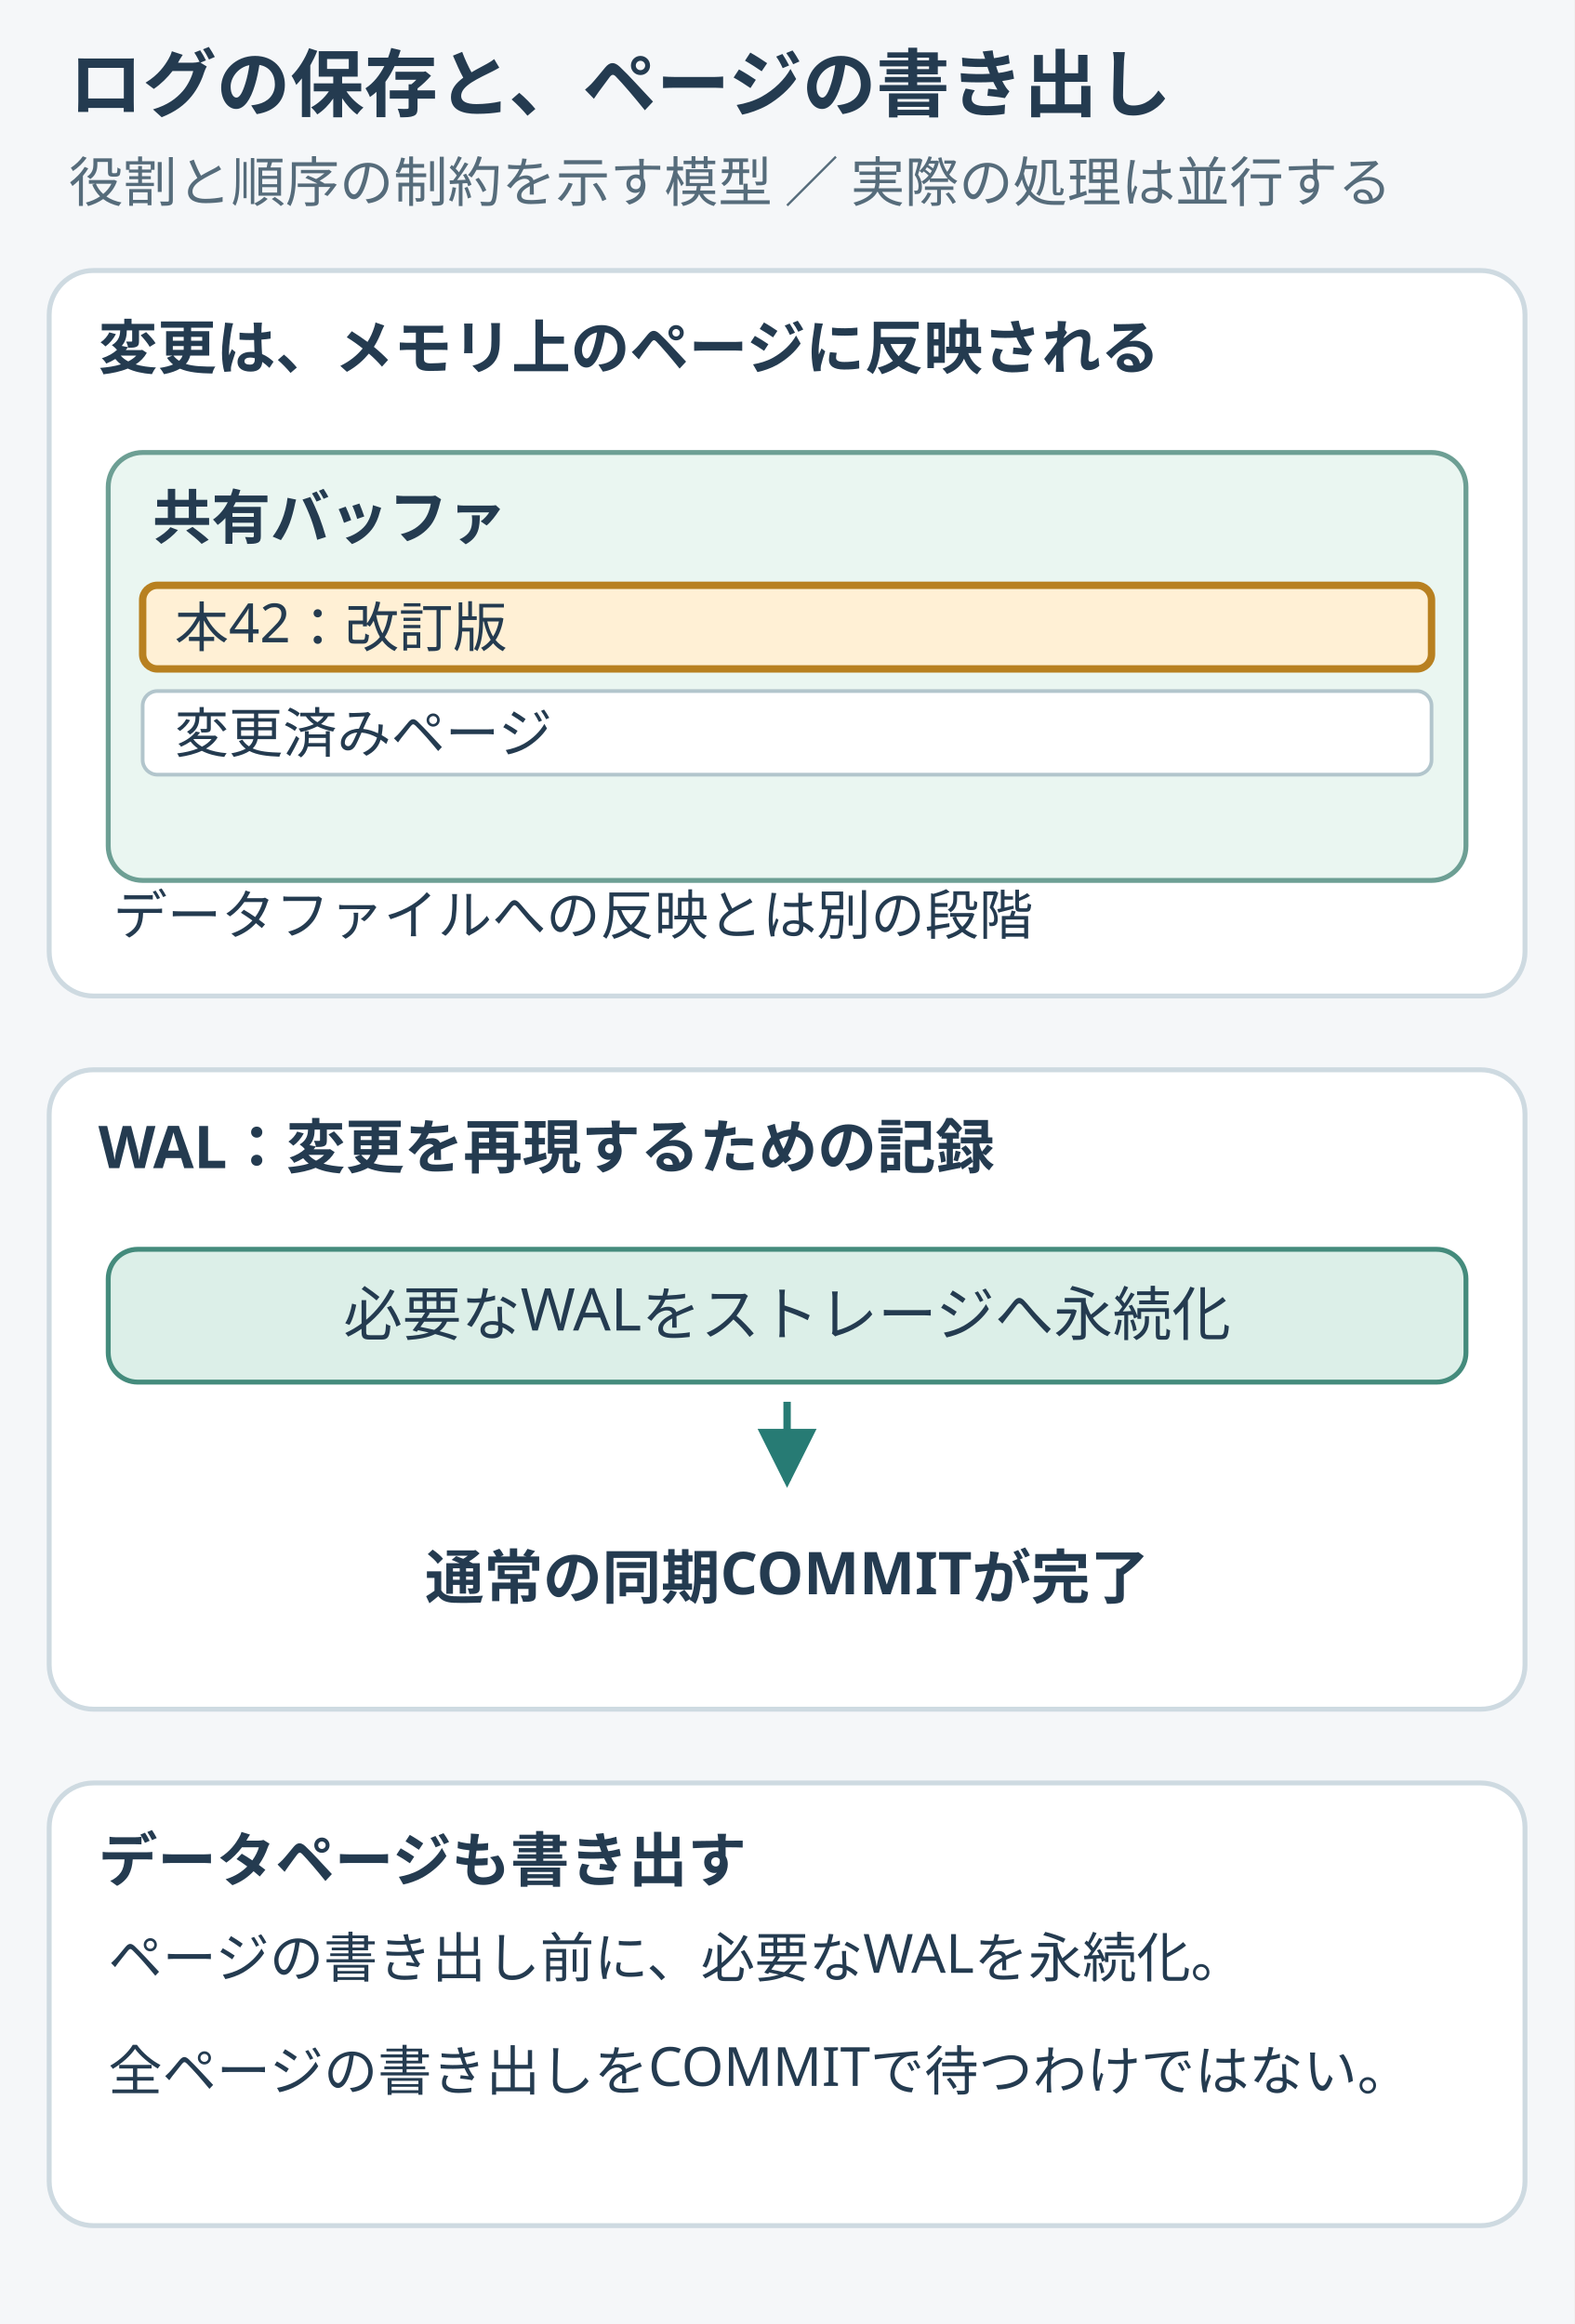
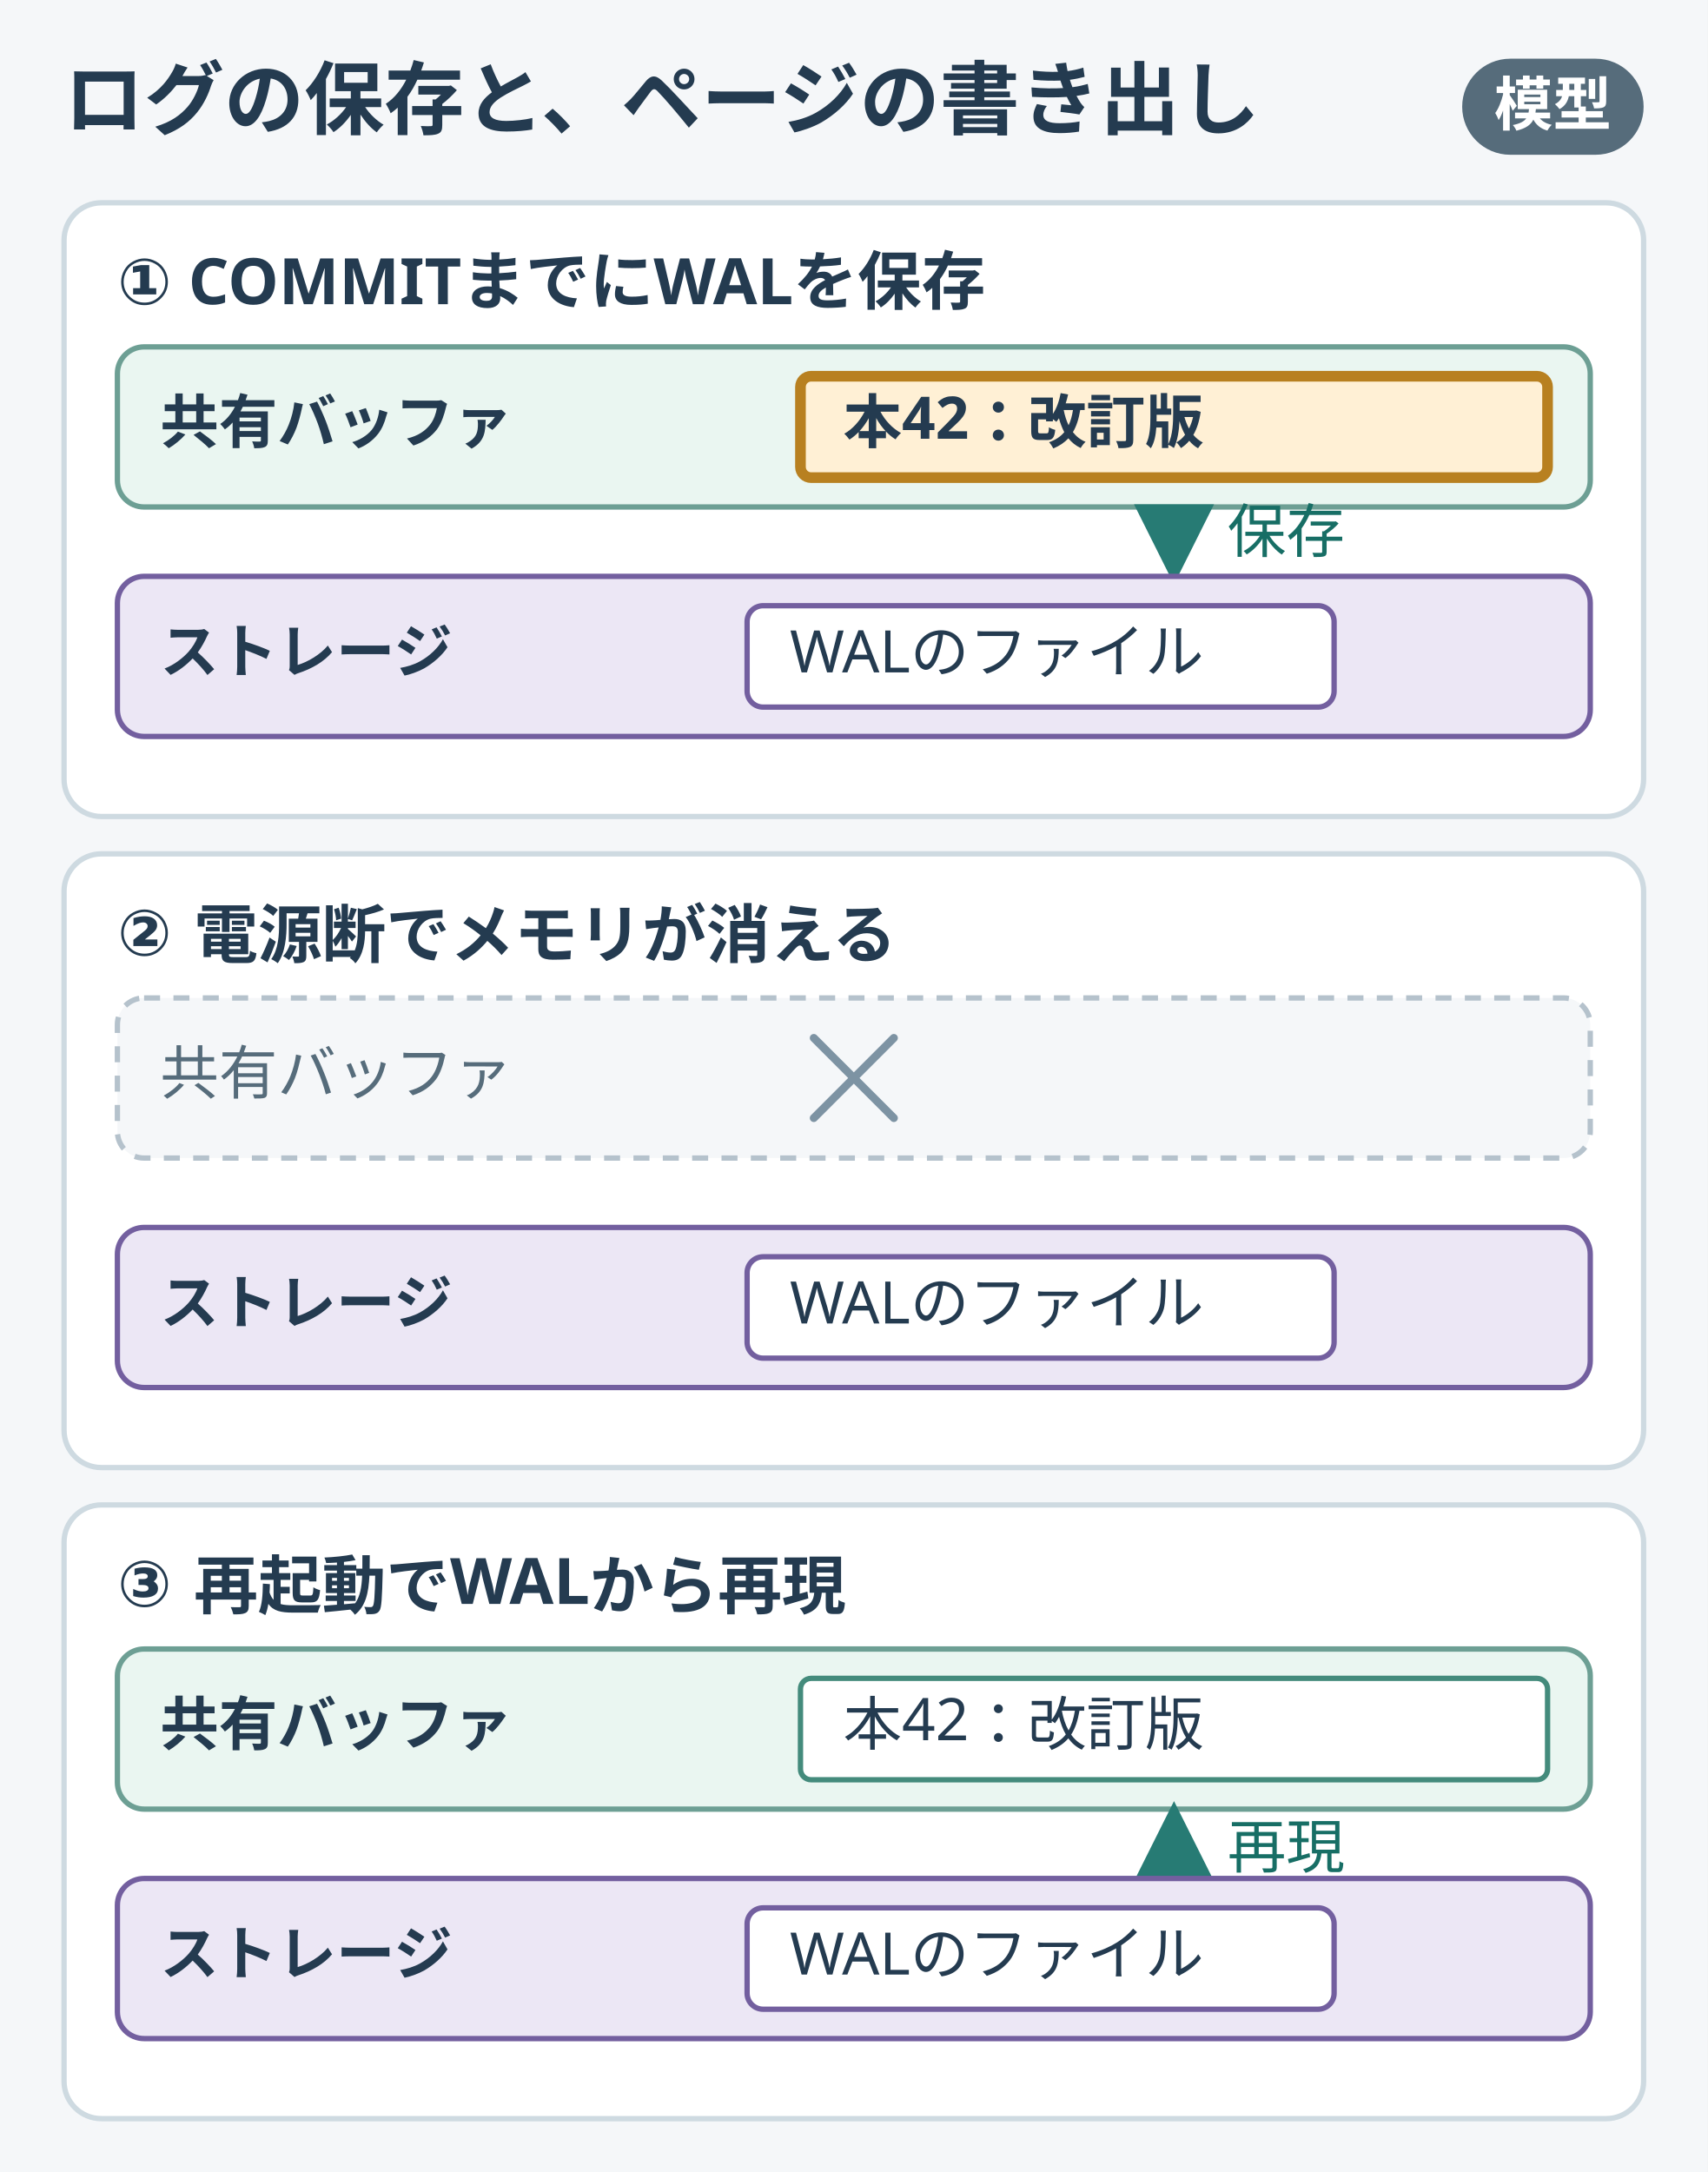
- <svg xmlns="http://www.w3.org/2000/svg" width="640" height="945" viewBox="0 0 640 945" role="img" aria-labelledby="title description">
+ <svg xmlns="http://www.w3.org/2000/svg" width="640" height="814" viewBox="0 0 640 814" role="img" aria-labelledby="title">
  <defs>
-     <marker id="a" markerWidth="8" markerHeight="8" refX="7" refY="4" orient="auto">
-       <path d="M0 0L8 4L0 8" fill="#277b74" />
+     <marker id="flow" markerWidth="10" markerHeight="10" refX="9" refY="5" orient="auto">
+       <path d="M0 0L10 5L0 10z" fill="#277b74" />
+     </marker>
+     <marker id="req" markerWidth="10" markerHeight="10" refX="9" refY="5" orient="auto">
+       <path d="M0 0L10 5L0 10" fill="none" stroke="#945e11" stroke-width="2" />
+     </marker>
+     <marker id="ref" markerWidth="9" markerHeight="9" refX="8" refY="4.5" orient="auto">
+       <path d="M0 0L9 4.5L0 9z" fill="#7d93a3" />
    </marker>
  </defs>
  <style>
- text{font-family:"Hiragino Sans","Noto Sans JP",sans-serif;font-size:24px;fill:#243b50} .title{font-size:30px;font-weight:700} .bold{font-weight:700} .small{font-size:22px} .muted{fill:#566c7b;font-size:22px} .value{font-size:28px;font-weight:700} .teal{fill:#176e65;font-weight:700} .orange{fill:#945e11;font-weight:700}
- .panel{fill:#fff;stroke:#cedae1;stroke-width:2} .box{fill:#ecf2f8;stroke:#a7bdcc;stroke-width:2} .memory{fill:#eaf6f1;stroke:#6d9f94;stroke-width:2} .card{fill:#dcefe8;stroke:#448b7c;stroke-width:2} .hot{fill:#fff0d5;stroke:#b88020;stroke-width:3} .paper{fill:#fff;stroke:#b2c5cc;stroke-width:1.5} .ghost{fill:#f5f7f9;stroke:#b5c2cc;stroke-width:2;stroke-dasharray:6 5} .edge{fill:none;stroke:#92a7b5;stroke-width:2.5} .arrow{fill:none;stroke:#277b74;stroke-width:3;marker-end:url(#a)}
- </style>
-   <rect width="640" height="945" fill="#f5f7f9" />
-   <text x="28" y="45" class="title" text-anchor="start">ログの保存と、ページの書き出し</text>
-   <text x="28" y="82" class="muted" text-anchor="start">役割と順序の制約を示す模型 ／ 実際の処理は並行する</text>
-   <g id="diagram">
-     <rect x="20" y="110" width="600" height="295" rx="18" class="panel" />
-     <text x="40" y="150" class="bold" text-anchor="start">変更は、メモリ上のページに反映される</text>
-     <rect x="44" y="184" width="552" height="174" rx="14" class="memory" />
-     <text x="62" y="219" class="bold" text-anchor="start">共有バッファ</text>
-     <rect x="58" y="238" width="524" height="34" rx="6" class="hot" />
-     <text x="71" y="263" class="small" text-anchor="start">本42：改訂版</text>
-     <rect x="58" y="281" width="524" height="34" rx="6" class="paper" />
-     <text x="71" y="306" class="small" text-anchor="start">変更済みページ</text>
-     <text x="46" y="380" class="small" text-anchor="start">データファイルへの反映とは別の段階</text>
-     <rect x="20" y="435" width="600" height="260" rx="18" class="panel" />
-     <text x="40" y="475" class="bold" text-anchor="start">WAL：変更を再現するための記録</text>
-     <rect x="44" y="508" width="552" height="54" rx="12" class="card" />
-     <text x="320.0" y="543" class="" text-anchor="middle">必要なWALをストレージへ永続化</text>
-     <path d="M320 570 L320 602" class="arrow" />
-     <text x="320" y="650" class="bold" text-anchor="middle">通常の同期COMMITが完了</text>
-     <rect x="20" y="725" width="600" height="180" rx="18" class="panel" />
-     <text x="40" y="765" class="bold" text-anchor="start">データページも書き出す</text>
-     <text x="44" y="804" class="small" text-anchor="start">ページの書き出し前に、必要なWALを永続化。</text>
-     <text x="44" y="850" class="small" text-anchor="start">全ページの書き出しをCOMMITで待つわけではない。</text>
+ text{font-family:"Hiragino Sans","Noto Sans JP",sans-serif;font-size:24px;fill:#243b50}
+ .h{font-size:30px;font-weight:700}.b{font-weight:700}.s{font-size:22px}.m{font-size:22px;fill:#566c7b}
+ .mono{font-family:ui-monospace,Menlo,monospace;font-size:22px}.tag{font-size:22px;font-weight:700;fill:#fff}
+ .teal{fill:#176e65}.brown{fill:#945e11}.real{fill:#176e65}.model{fill:#566c7b}
+ .panel{fill:#fff;stroke:#cedae1;stroke-width:2}.node{fill:#ecf2f8;stroke:#56738a;stroke-width:2}
+ .row{fill:#fff;stroke:#448b7c;stroke-width:2}.match{fill:#fff;stroke:#176e65;stroke-width:4}
+ .page{fill:#f7fbf9;stroke:#6d9f94;stroke-width:2}.ipage{fill:#f4f6f8;stroke:#6b7f8e;stroke-width:2}
+ .band{fill:#d5dde3;stroke:#92a7b5;stroke-width:2}.skip{fill:none;stroke:#b5c2cc;stroke-width:2;stroke-dasharray:6 5}
+ .hot{fill:#fff0d5;stroke:#b88020;stroke-width:4}.ghost{fill:#f5f7f9;stroke:#b5c2cc;stroke-width:2;stroke-dasharray:6 5}
+ .flow{fill:none;stroke:#277b74;stroke-width:3;marker-end:url(#flow)}.req{fill:none;stroke:#945e11;stroke-width:3;stroke-dasharray:8 6;marker-end:url(#req)}
+ .ref{fill:none;stroke:#7d93a3;stroke-width:2;marker-end:url(#ref)}.step{fill:#fff;stroke:#243b50;stroke-width:2.5}
+ .spine{fill:#e9f3f4;stroke:#243b50;stroke-width:1.5}
+ .work{fill:#fff;stroke:#56738a;stroke-width:2;stroke-dasharray:8 5}.val{fill:#dcefe8;stroke:#448b7c;stroke-width:2}.buffer{fill:#eaf6f1;stroke:#6d9f94;stroke-width:2}
+ .route{fill:#f4f6f8;stroke:#243b50;stroke-width:3}.leader{fill:none;stroke:#56738a;stroke-width:2}
+ .storage{fill:#ece7f5;stroke:#735f9f;stroke-width:2}.file{fill:#fff;stroke:#735f9f;stroke-width:2}
+   </style>
+   <rect width="640" height="814" fill="#f5f7f9" />
+   <text x="24" y="48" class="h">ログの保存と、ページの書き出し</text>
+   <rect x="548" y="22" width="68" height="36" rx="18" class="model" />
+   <text x="582" y="47" text-anchor="middle" class="tag">模型</text>
+   <g id="panel-1">
+     <rect x="24" y="76" width="592" height="230" rx="14" class="panel" />
+     <text x="44" y="114" class="b">① COMMITまでにWALを保存</text>
+     <rect x="44" y="130" width="552" height="60" rx="10" class="buffer" />
+     <text x="60" y="166" class="s b">共有バッファ</text>
+     <rect x="300" y="141" width="280" height="38" rx="4" class="hot" />
+     <text x="316" y="166" class="s b">本42：改訂版</text>
+     <path d="M440 190 V216" class="flow" />
+     <text x="460" y="207" class="s teal">保存</text>
+     <rect x="44" y="216" width="552" height="60" rx="10" class="storage" />
+     <text x="60" y="252" class="s b">ストレージ</text>
+     <rect x="280" y="227" width="220" height="38" rx="6" class="file" />
+     <text x="296" y="252" class="s">WALのファイル</text>
+   </g>
+   <g id="panel-2">
+     <rect x="24" y="320" width="592" height="230" rx="14" class="panel" />
+     <text x="44" y="358" class="b">② 電源断でメモリが消える</text>
+     <rect x="44" y="374" width="552" height="60" rx="10" class="ghost" />
+     <text x="60" y="410" class="s m">共有バッファ</text>
+     <path d="M305 389 L335 419 M335 389 L305 419" fill="none" stroke="#7d93a3" stroke-width="3" stroke-linecap="round" />
+     <rect x="44" y="460" width="552" height="60" rx="10" class="storage" />
+     <text x="60" y="496" class="s b">ストレージ</text>
+     <rect x="280" y="471" width="220" height="38" rx="6" class="file" />
+     <text x="296" y="496" class="s">WALのファイル</text>
+   </g>
+   <g id="panel-3">
+     <rect x="24" y="564" width="592" height="230" rx="14" class="panel" />
+     <text x="44" y="602" class="b">③ 再起動でWALから再現</text>
+     <rect x="44" y="618" width="552" height="60" rx="10" class="buffer" />
+     <text x="60" y="654" class="s b">共有バッファ</text>
+     <rect x="300" y="629" width="280" height="38" rx="4" class="row" />
+     <text x="316" y="654" class="s">本42：改訂版</text>
+     <path d="M440 704 V678" class="flow" />
+     <text x="460" y="700" class="s teal">再現</text>
+     <rect x="44" y="704" width="552" height="60" rx="10" class="storage" />
+     <text x="60" y="740" class="s b">ストレージ</text>
+     <rect x="280" y="715" width="220" height="38" rx="6" class="file" />
+     <text x="296" y="740" class="s">WALのファイル</text>
  </g>
</svg>
